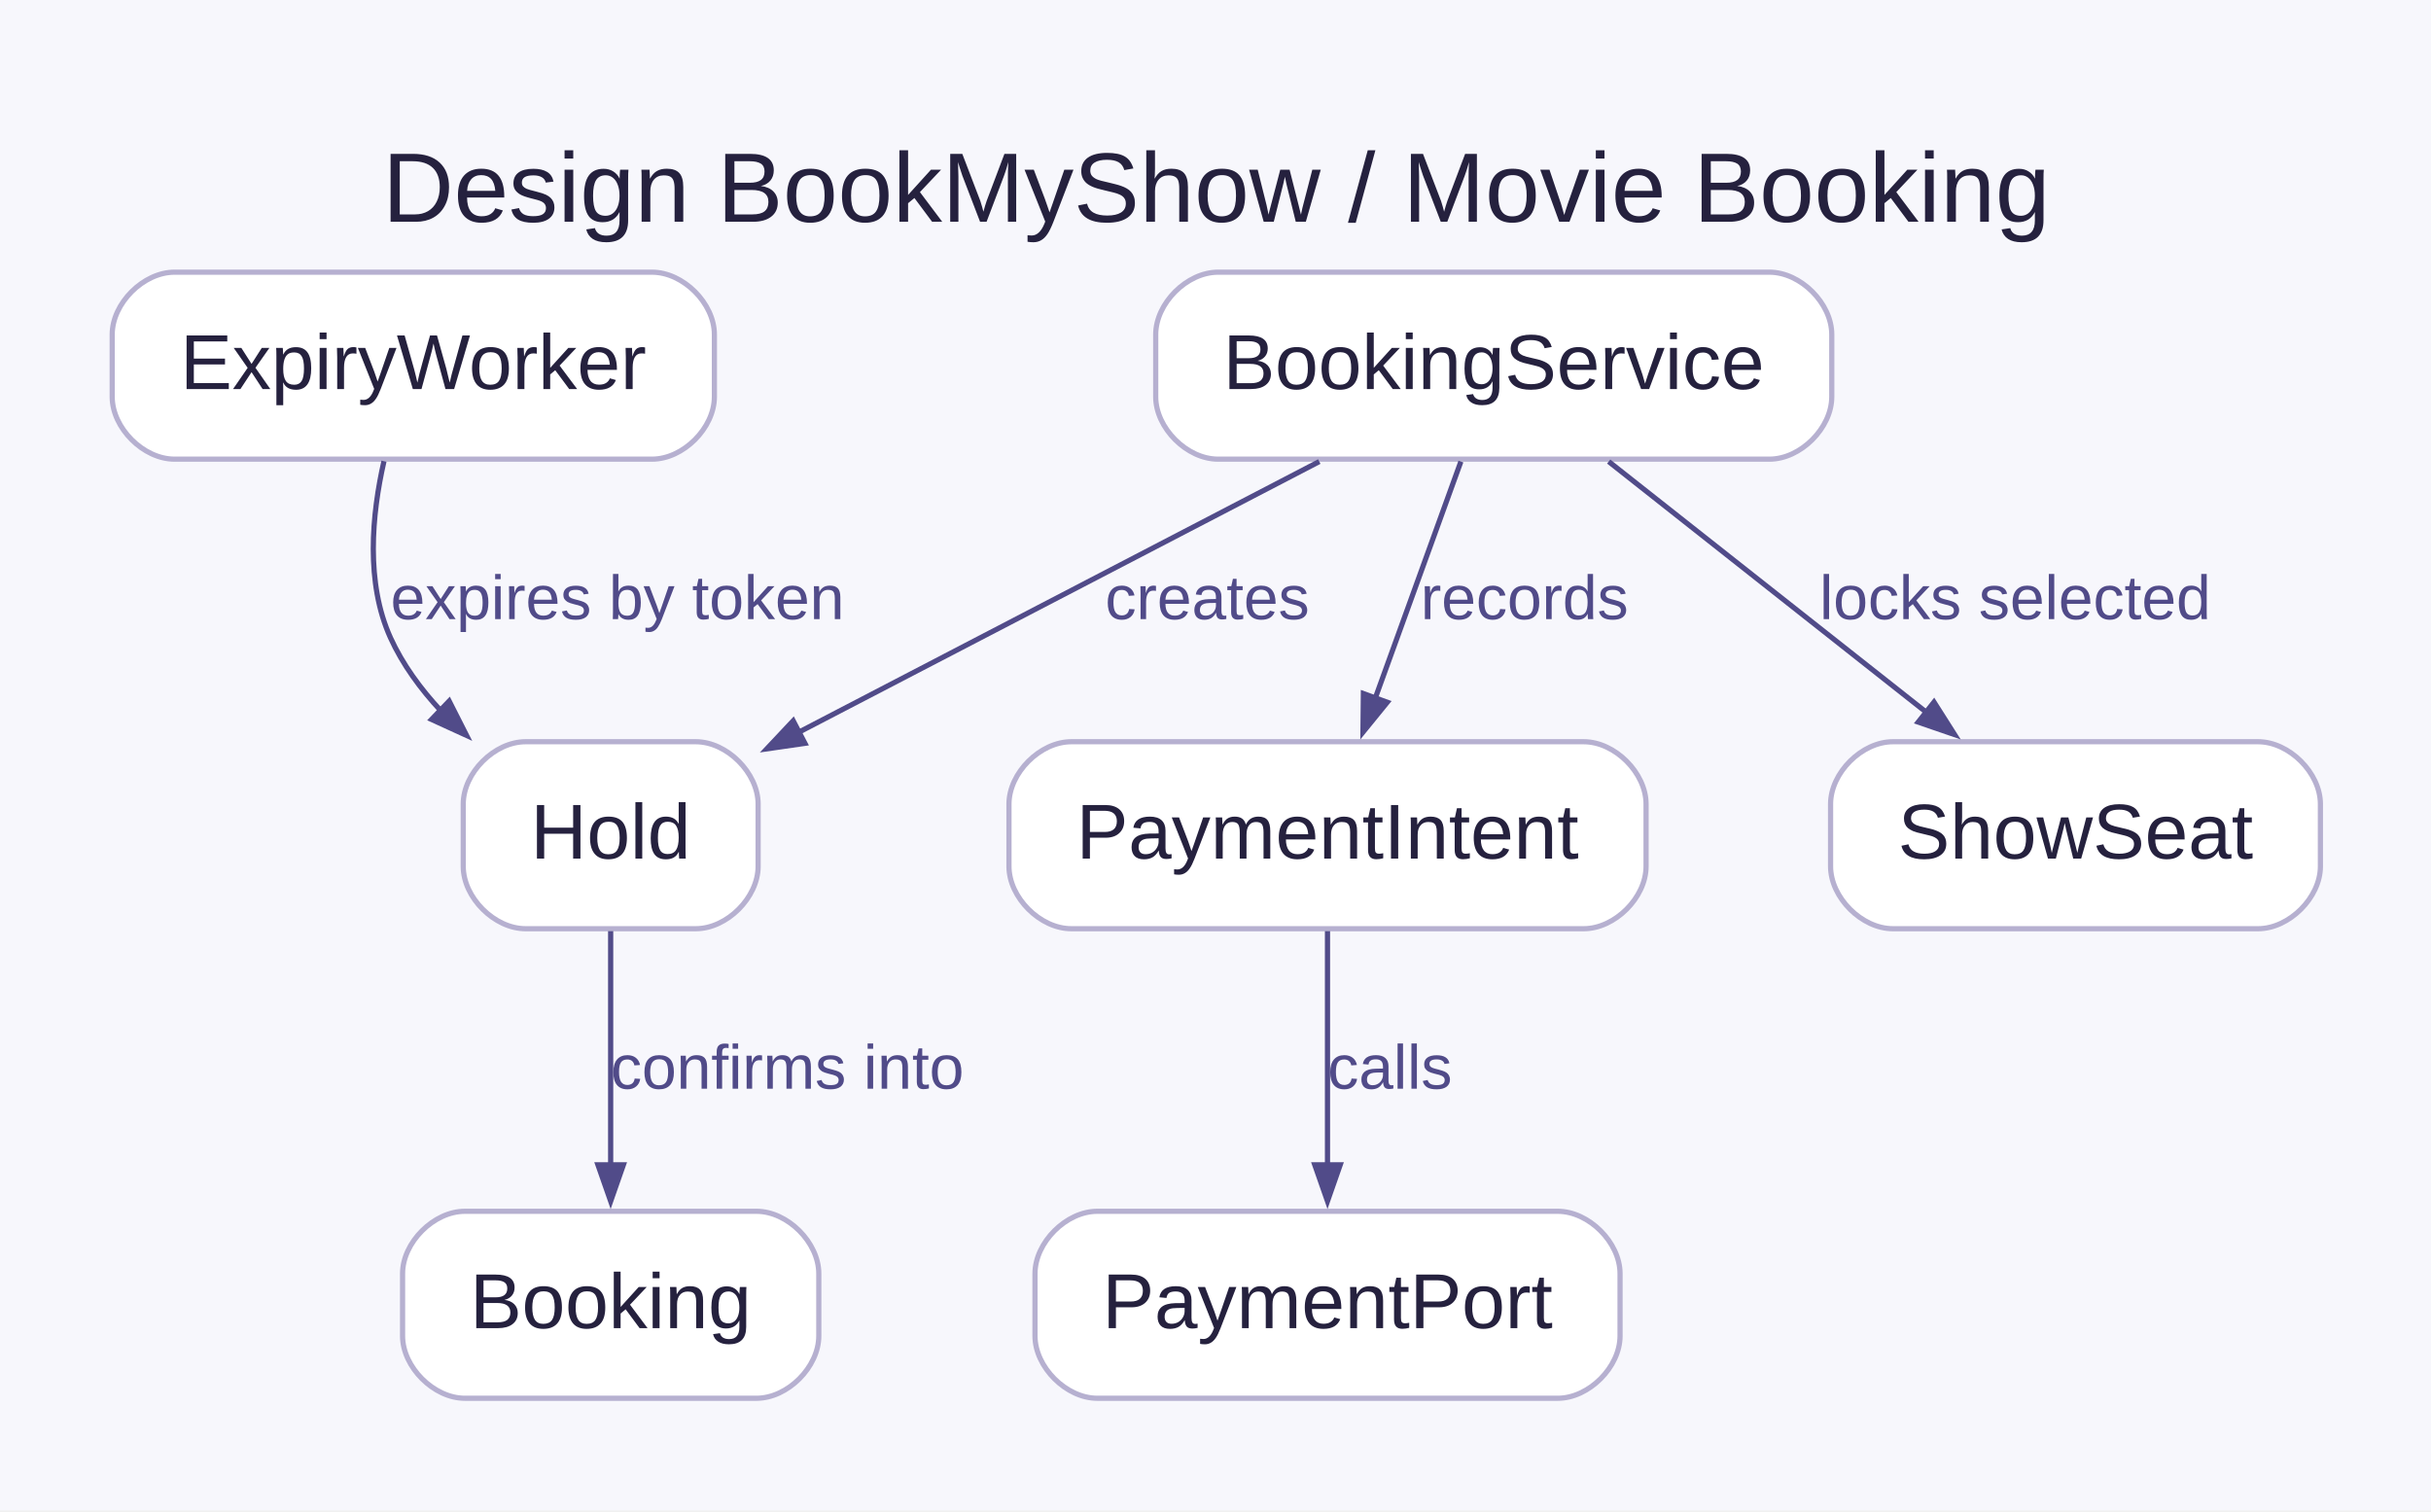
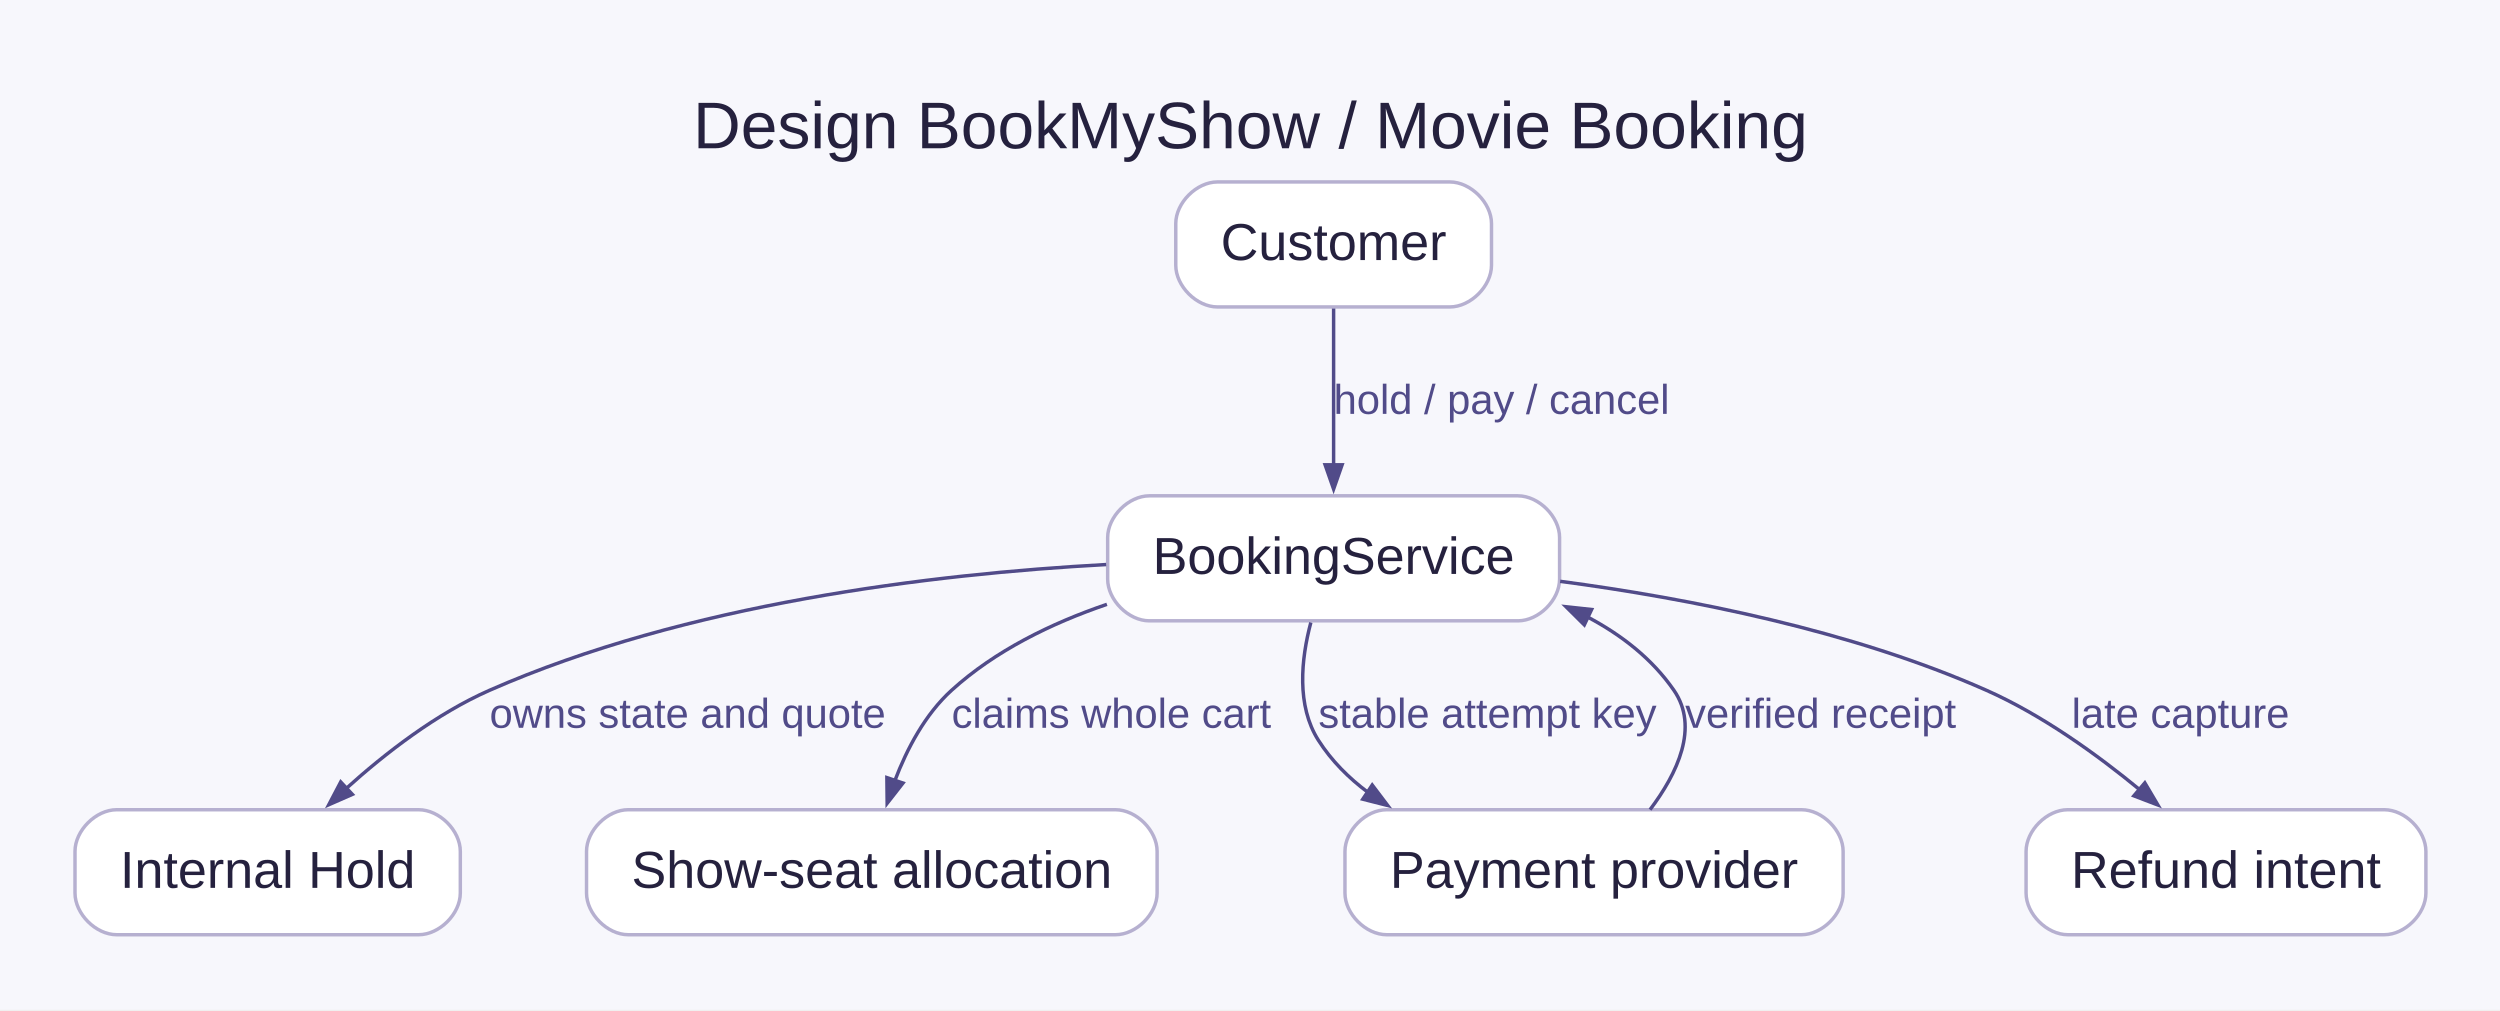
- <svg xmlns="http://www.w3.org/2000/svg" width="468pt" height="291pt" viewBox="0.00 0.00 468.00 291.00" role="img" aria-labelledby="answer-title answer-desc">
+ <svg xmlns="http://www.w3.org/2000/svg" width="720pt" height="291pt" viewBox="0.00 0.00 720.00 291.00" role="img" aria-labelledby="answer-title answer-desc">
  <g id="graph0" class="graph" transform="scale(1 1) rotate(0) translate(21.6 269.2)">
-     <polygon fill="#f7f7fc" stroke="none" points="-21.6,21.6 -21.6,-269.2 446.71,-269.2 446.71,21.6 -21.6,21.6" />
-     <text xml:space="preserve" text-anchor="middle" x="212.56" y="-226.5" font-family="Arial" font-size="19.00" fill="#25213e">Design BookMyShow / Movie Booking</text>
+     <polygon fill="#f7f7fc" stroke="none" points="-21.6,21.6 -21.6,-269.2 698.66,-269.2 698.66,21.6 -21.6,21.6" />
+     <text xml:space="preserve" text-anchor="middle" x="338.53" y="-226.5" font-family="Arial" font-size="19.00" fill="#25213e">Design BookMyShow / Movie Booking</text>
    <g id="node1" class="node">
-       <path fill="#ffffff" stroke="#b6b0d0" d="M319.04,-216.8C319.04,-216.8 212.89,-216.8 212.89,-216.8 206.89,-216.8 200.89,-210.8 200.89,-204.8 200.89,-204.8 200.89,-192.8 200.89,-192.8 200.89,-186.8 206.89,-180.8 212.89,-180.8 212.89,-180.8 319.04,-180.8 319.04,-180.8 325.04,-180.8 331.04,-186.8 331.04,-192.8 331.04,-192.8 331.04,-204.8 331.04,-204.8 331.04,-210.8 325.04,-216.8 319.04,-216.8" />
-       <text xml:space="preserve" text-anchor="middle" x="265.96" y="-194.3" font-family="Arial" font-size="15.00" fill="#25213e">BookingService</text>
+       <path fill="#ffffff" stroke="#b6b0d0" d="M395.95,-216.8C395.95,-216.8 329.02,-216.8 329.02,-216.8 323.02,-216.8 317.02,-210.8 317.02,-204.8 317.02,-204.8 317.02,-192.8 317.02,-192.8 317.02,-186.8 323.02,-180.8 329.02,-180.8 329.02,-180.8 395.95,-180.8 395.95,-180.8 401.95,-180.8 407.95,-186.8 407.95,-192.8 407.95,-192.8 407.95,-204.8 407.95,-204.8 407.95,-210.8 401.95,-216.8 395.95,-216.8" />
+       <text xml:space="preserve" text-anchor="middle" x="362.48" y="-194.3" font-family="Arial" font-size="15.00" fill="#25213e">Customer</text>
    </g>
    <g id="node2" class="node">
-       <path fill="#ffffff" stroke="#b6b0d0" d="M413.11,-126.4C413.11,-126.4 342.81,-126.4 342.81,-126.4 336.81,-126.4 330.81,-120.4 330.81,-114.4 330.81,-114.4 330.81,-102.4 330.81,-102.4 330.81,-96.4 336.81,-90.4 342.81,-90.4 342.81,-90.4 413.11,-90.4 413.11,-90.4 419.11,-90.4 425.11,-96.4 425.11,-102.4 425.11,-102.4 425.11,-114.4 425.11,-114.4 425.11,-120.4 419.11,-126.4 413.11,-126.4" />
-       <text xml:space="preserve" text-anchor="middle" x="377.96" y="-103.9" font-family="Arial" font-size="15.00" fill="#25213e">ShowSeat</text>
+       <path fill="#ffffff" stroke="#b6b0d0" d="M415.56,-126.4C415.56,-126.4 309.41,-126.4 309.41,-126.4 303.41,-126.4 297.41,-120.4 297.41,-114.4 297.41,-114.4 297.41,-102.4 297.41,-102.4 297.41,-96.4 303.41,-90.4 309.41,-90.4 309.41,-90.4 415.56,-90.4 415.56,-90.4 421.56,-90.4 427.56,-96.4 427.56,-102.4 427.56,-102.4 427.56,-114.4 427.56,-114.4 427.56,-120.4 421.56,-126.4 415.56,-126.4" />
+       <text xml:space="preserve" text-anchor="middle" x="362.48" y="-103.9" font-family="Arial" font-size="15.00" fill="#25213e">BookingService</text>
    </g>
    <g id="edge1" class="edge">
-       <path fill="none" stroke="#514b89" d="M288.09,-180.34C305.73,-166.41 330.56,-146.82 349.65,-131.75" />
-       <polygon fill="#514b89" stroke="#514b89" points="350.72,-134.03 354.69,-127.77 347.68,-130.18 350.72,-134.03" />
-       <text xml:space="preserve" text-anchor="middle" x="366.35" y="-150" font-family="Arial" font-size="12.00" fill="#514b89">locks selected</text>
+       <path fill="none" stroke="#514b89" d="M362.48,-180.34C362.48,-167.38 362.48,-149.52 362.48,-134.96" />
+       <polygon fill="#514b89" stroke="#514b89" points="364.93,-135.34 362.48,-128.34 360.03,-135.34 364.93,-135.34" />
+       <text xml:space="preserve" text-anchor="middle" x="410.85" y="-150" font-family="Arial" font-size="12.00" fill="#514b89">hold / pay / cancel</text>
    </g>
    <g id="node3" class="node">
-       <path fill="#ffffff" stroke="#b6b0d0" d="M112.35,-126.4C112.35,-126.4 79.58,-126.4 79.58,-126.4 73.58,-126.4 67.58,-120.4 67.58,-114.4 67.58,-114.4 67.58,-102.4 67.58,-102.4 67.58,-96.4 73.58,-90.4 79.58,-90.4 79.58,-90.4 112.35,-90.4 112.35,-90.4 118.35,-90.4 124.35,-96.4 124.35,-102.4 124.35,-102.4 124.35,-114.4 124.35,-114.4 124.35,-120.4 118.35,-126.4 112.35,-126.4" />
-       <text xml:space="preserve" text-anchor="middle" x="95.96" y="-103.9" font-family="Arial" font-size="15.00" fill="#25213e">Hold</text>
+       <path fill="#ffffff" stroke="#b6b0d0" d="M98.97,-36C98.97,-36 12,-36 12,-36 6,-36 0,-30 0,-24 0,-24 0,-12 0,-12 0,-6 6,0 12,0 12,0 98.97,0 98.97,0 104.97,0 110.97,-6 110.97,-12 110.97,-12 110.97,-24 110.97,-24 110.97,-30 104.97,-36 98.97,-36" />
+       <text xml:space="preserve" text-anchor="middle" x="55.48" y="-13.5" font-family="Arial" font-size="15.00" fill="#25213e">Internal Hold</text>
    </g>
    <g id="edge2" class="edge">
-       <path fill="none" stroke="#514b89" d="M232.38,-180.34C203.39,-165.26 161.61,-143.54 131.94,-128.11" />
-       <polygon fill="#514b89" stroke="#514b89" points="133.36,-126.09 126.02,-125.03 131.1,-130.43 133.36,-126.09" />
-       <text xml:space="preserve" text-anchor="middle" x="210.82" y="-150" font-family="Arial" font-size="12.00" fill="#514b89">creates</text>
+       <path fill="none" stroke="#514b89" d="M296.97,-106.61C246.53,-103.87 176.07,-95.31 119.4,-70.4 104.11,-63.68 89.42,-52.33 77.98,-42" />
+       <polygon fill="#514b89" stroke="#514b89" points="79.88,-40.42 73.09,-37.44 76.53,-44 79.88,-40.42" />
+       <text xml:space="preserve" text-anchor="middle" x="176.44" y="-59.6" font-family="Arial" font-size="12.00" fill="#514b89">owns state and quote</text>
+     </g>
+     <g id="node4" class="node">
+       <path fill="#ffffff" stroke="#b6b0d0" d="M299.65,-36C299.65,-36 159.32,-36 159.32,-36 153.32,-36 147.32,-30 147.32,-24 147.32,-24 147.32,-12 147.32,-12 147.32,-6 153.32,0 159.32,0 159.32,0 299.65,0 299.65,0 305.65,0 311.65,-6 311.65,-12 311.65,-12 311.65,-24 311.65,-24 311.65,-30 305.65,-36 299.65,-36" />
+       <text xml:space="preserve" text-anchor="middle" x="229.48" y="-13.5" font-family="Arial" font-size="15.00" fill="#25213e">Show-seat allocation</text>
+     </g>
+     <g id="edge3" class="edge">
+       <path fill="none" stroke="#514b89" d="M297.19,-95.15C281.14,-89.68 264.99,-81.78 252.46,-70.4 244.85,-63.49 239.61,-53.58 236.09,-44.3" />
+       <polygon fill="#514b89" stroke="#514b89" points="238.46,-43.68 233.9,-37.84 233.82,-45.25 238.46,-43.68" />
+       <text xml:space="preserve" text-anchor="middle" x="298.47" y="-59.6" font-family="Arial" font-size="12.00" fill="#514b89">claims whole cart</text>
    </g>
    <g id="node5" class="node">
-       <path fill="#ffffff" stroke="#b6b0d0" d="M283.29,-126.4C283.29,-126.4 184.64,-126.4 184.64,-126.4 178.64,-126.4 172.64,-120.4 172.64,-114.4 172.64,-114.4 172.64,-102.4 172.64,-102.4 172.64,-96.4 178.64,-90.4 184.64,-90.4 184.64,-90.4 283.29,-90.4 283.29,-90.4 289.29,-90.4 295.29,-96.4 295.29,-102.4 295.29,-102.4 295.29,-114.4 295.29,-114.4 295.29,-120.4 289.29,-126.4 283.29,-126.4" />
-       <text xml:space="preserve" text-anchor="middle" x="233.96" y="-103.9" font-family="Arial" font-size="15.00" fill="#25213e">PaymentIntent</text>
+       <path fill="#ffffff" stroke="#b6b0d0" d="M497.22,-36C497.22,-36 377.75,-36 377.75,-36 371.75,-36 365.75,-30 365.75,-24 365.75,-24 365.75,-12 365.75,-12 365.75,-6 371.75,0 377.75,0 377.75,0 497.22,0 497.22,0 503.22,0 509.22,-6 509.22,-12 509.22,-12 509.22,-24 509.22,-24 509.22,-30 503.22,-36 497.22,-36" />
+       <text xml:space="preserve" text-anchor="middle" x="437.48" y="-13.5" font-family="Arial" font-size="15.00" fill="#25213e">Payment provider</text>
    </g>
    <g id="edge4" class="edge">
-       <path fill="none" stroke="#514b89" d="M259.64,-180.34C254.91,-167.26 248.36,-149.18 243.07,-134.55" />
-       <polygon fill="#514b89" stroke="#514b89" points="245.47,-134 240.79,-128.25 240.87,-135.67 245.47,-134" />
-       <text xml:space="preserve" text-anchor="middle" x="271.89" y="-150" font-family="Arial" font-size="12.00" fill="#514b89">records</text>
-     </g>
-     <g id="node4" class="node">
-       <path fill="#ffffff" stroke="#b6b0d0" d="M124.03,-36C124.03,-36 67.9,-36 67.9,-36 61.9,-36 55.9,-30 55.9,-24 55.9,-24 55.9,-12 55.9,-12 55.9,-6 61.9,0 67.9,0 67.9,0 124.03,0 124.03,0 130.03,0 136.03,-6 136.03,-12 136.03,-12 136.03,-24 136.03,-24 136.03,-30 130.03,-36 124.03,-36" />
-       <text xml:space="preserve" text-anchor="middle" x="95.96" y="-13.5" font-family="Arial" font-size="15.00" fill="#25213e">Booking</text>
-     </g>
-     <g id="edge3" class="edge">
-       <path fill="none" stroke="#514b89" d="M95.96,-89.94C95.96,-76.98 95.96,-59.12 95.96,-44.56" />
-       <polygon fill="#514b89" stroke="#514b89" points="98.41,-44.94 95.96,-37.94 93.51,-44.94 98.41,-44.94" />
-       <text xml:space="preserve" text-anchor="middle" x="129.97" y="-59.6" font-family="Arial" font-size="12.00" fill="#514b89">confirms into</text>
+       <path fill="none" stroke="#514b89" d="M355.92,-89.92C353.11,-79.32 351.75,-65.97 358.1,-56 361.86,-50.1 366.83,-45.13 372.46,-40.94" />
+       <polygon fill="#514b89" stroke="#514b89" points="373.6,-43.12 378.07,-37.21 370.88,-39.04 373.6,-43.12" />
+       <text xml:space="preserve" text-anchor="middle" x="406.79" y="-59.6" font-family="Arial" font-size="12.00" fill="#514b89">stable attempt key</text>
    </g>
    <g id="node6" class="node">
-       <path fill="#ffffff" stroke="#b6b0d0" d="M278.28,-36C278.28,-36 189.65,-36 189.65,-36 183.65,-36 177.65,-30 177.65,-24 177.65,-24 177.65,-12 177.65,-12 177.65,-6 183.65,0 189.65,0 189.65,0 278.28,0 278.28,0 284.28,0 290.28,-6 290.28,-12 290.28,-12 290.28,-24 290.28,-24 290.28,-30 284.28,-36 278.28,-36" />
-       <text xml:space="preserve" text-anchor="middle" x="233.96" y="-13.5" font-family="Arial" font-size="15.00" fill="#25213e">PaymentPort</text>
+       <path fill="#ffffff" stroke="#b6b0d0" d="M665.06,-36C665.06,-36 573.91,-36 573.91,-36 567.91,-36 561.91,-30 561.91,-24 561.91,-24 561.91,-12 561.91,-12 561.91,-6 567.91,0 573.91,0 573.91,0 665.06,0 665.06,0 671.06,0 677.06,-6 677.06,-12 677.06,-12 677.06,-24 677.06,-24 677.06,-30 671.06,-36 665.06,-36" />
+       <text xml:space="preserve" text-anchor="middle" x="619.48" y="-13.5" font-family="Arial" font-size="15.00" fill="#25213e">Refund intent</text>
+     </g>
+     <g id="edge6" class="edge">
+       <path fill="none" stroke="#514b89" d="M427.73,-101.78C464.93,-96.83 511.71,-87.59 550.48,-70.4 566.53,-63.29 582.39,-51.87 594.84,-41.6" />
+       <polygon fill="#514b89" stroke="#514b89" points="596.11,-43.74 599.88,-37.35 592.95,-40 596.11,-43.74" />
+       <text xml:space="preserve" text-anchor="middle" x="606.39" y="-59.6" font-family="Arial" font-size="12.00" fill="#514b89">late capture</text>
    </g>
    <g id="edge5" class="edge">
-       <path fill="none" stroke="#514b89" d="M233.96,-89.94C233.96,-76.98 233.96,-59.12 233.96,-44.56" />
-       <polygon fill="#514b89" stroke="#514b89" points="236.41,-44.94 233.96,-37.94 231.51,-44.94 236.41,-44.94" />
-       <text xml:space="preserve" text-anchor="middle" x="245.97" y="-59.6" font-family="Arial" font-size="12.00" fill="#514b89">calls</text>
-     </g>
-     <g id="node7" class="node">
-       <path fill="#ffffff" stroke="#b6b0d0" d="M103.93,-216.8C103.93,-216.8 12,-216.8 12,-216.8 6,-216.8 0,-210.8 0,-204.8 0,-204.8 0,-192.8 0,-192.8 0,-186.8 6,-180.8 12,-180.8 12,-180.8 103.93,-180.8 103.93,-180.8 109.93,-180.8 115.93,-186.8 115.93,-192.8 115.93,-192.8 115.93,-204.8 115.93,-204.8 115.93,-210.8 109.93,-216.8 103.93,-216.8" />
-       <text xml:space="preserve" text-anchor="middle" x="57.96" y="-194.3" font-family="Arial" font-size="15.00" fill="#25213e">ExpiryWorker</text>
-     </g>
-     <g id="edge6" class="edge">
-       <path fill="none" stroke="#514b89" d="M52.32,-180.41C49.97,-170.09 48.77,-157 53.58,-146.4 55.92,-141.26 59.36,-136.56 63.28,-132.35" />
-       <polygon fill="#514b89" stroke="#514b89" points="64.87,-134.23 68.22,-127.61 61.48,-130.69 64.87,-134.23" />
-       <text xml:space="preserve" text-anchor="middle" x="97.27" y="-150" font-family="Arial" font-size="12.00" fill="#514b89">expires by token</text>
+       <path fill="none" stroke="#514b89" d="M453.61,-36.02C461.48,-46.45 467.82,-59.79 460.48,-70.4 454.22,-79.46 445.44,-86.3 435.67,-91.47" />
+       <polygon fill="#514b89" stroke="#514b89" points="434.68,-89.23 429.41,-94.46 436.78,-93.66 434.68,-89.23" />
+       <text xml:space="preserve" text-anchor="middle" x="502.74" y="-59.6" font-family="Arial" font-size="12.00" fill="#514b89">verified receipt</text>
    </g>
  </g>
</svg>
